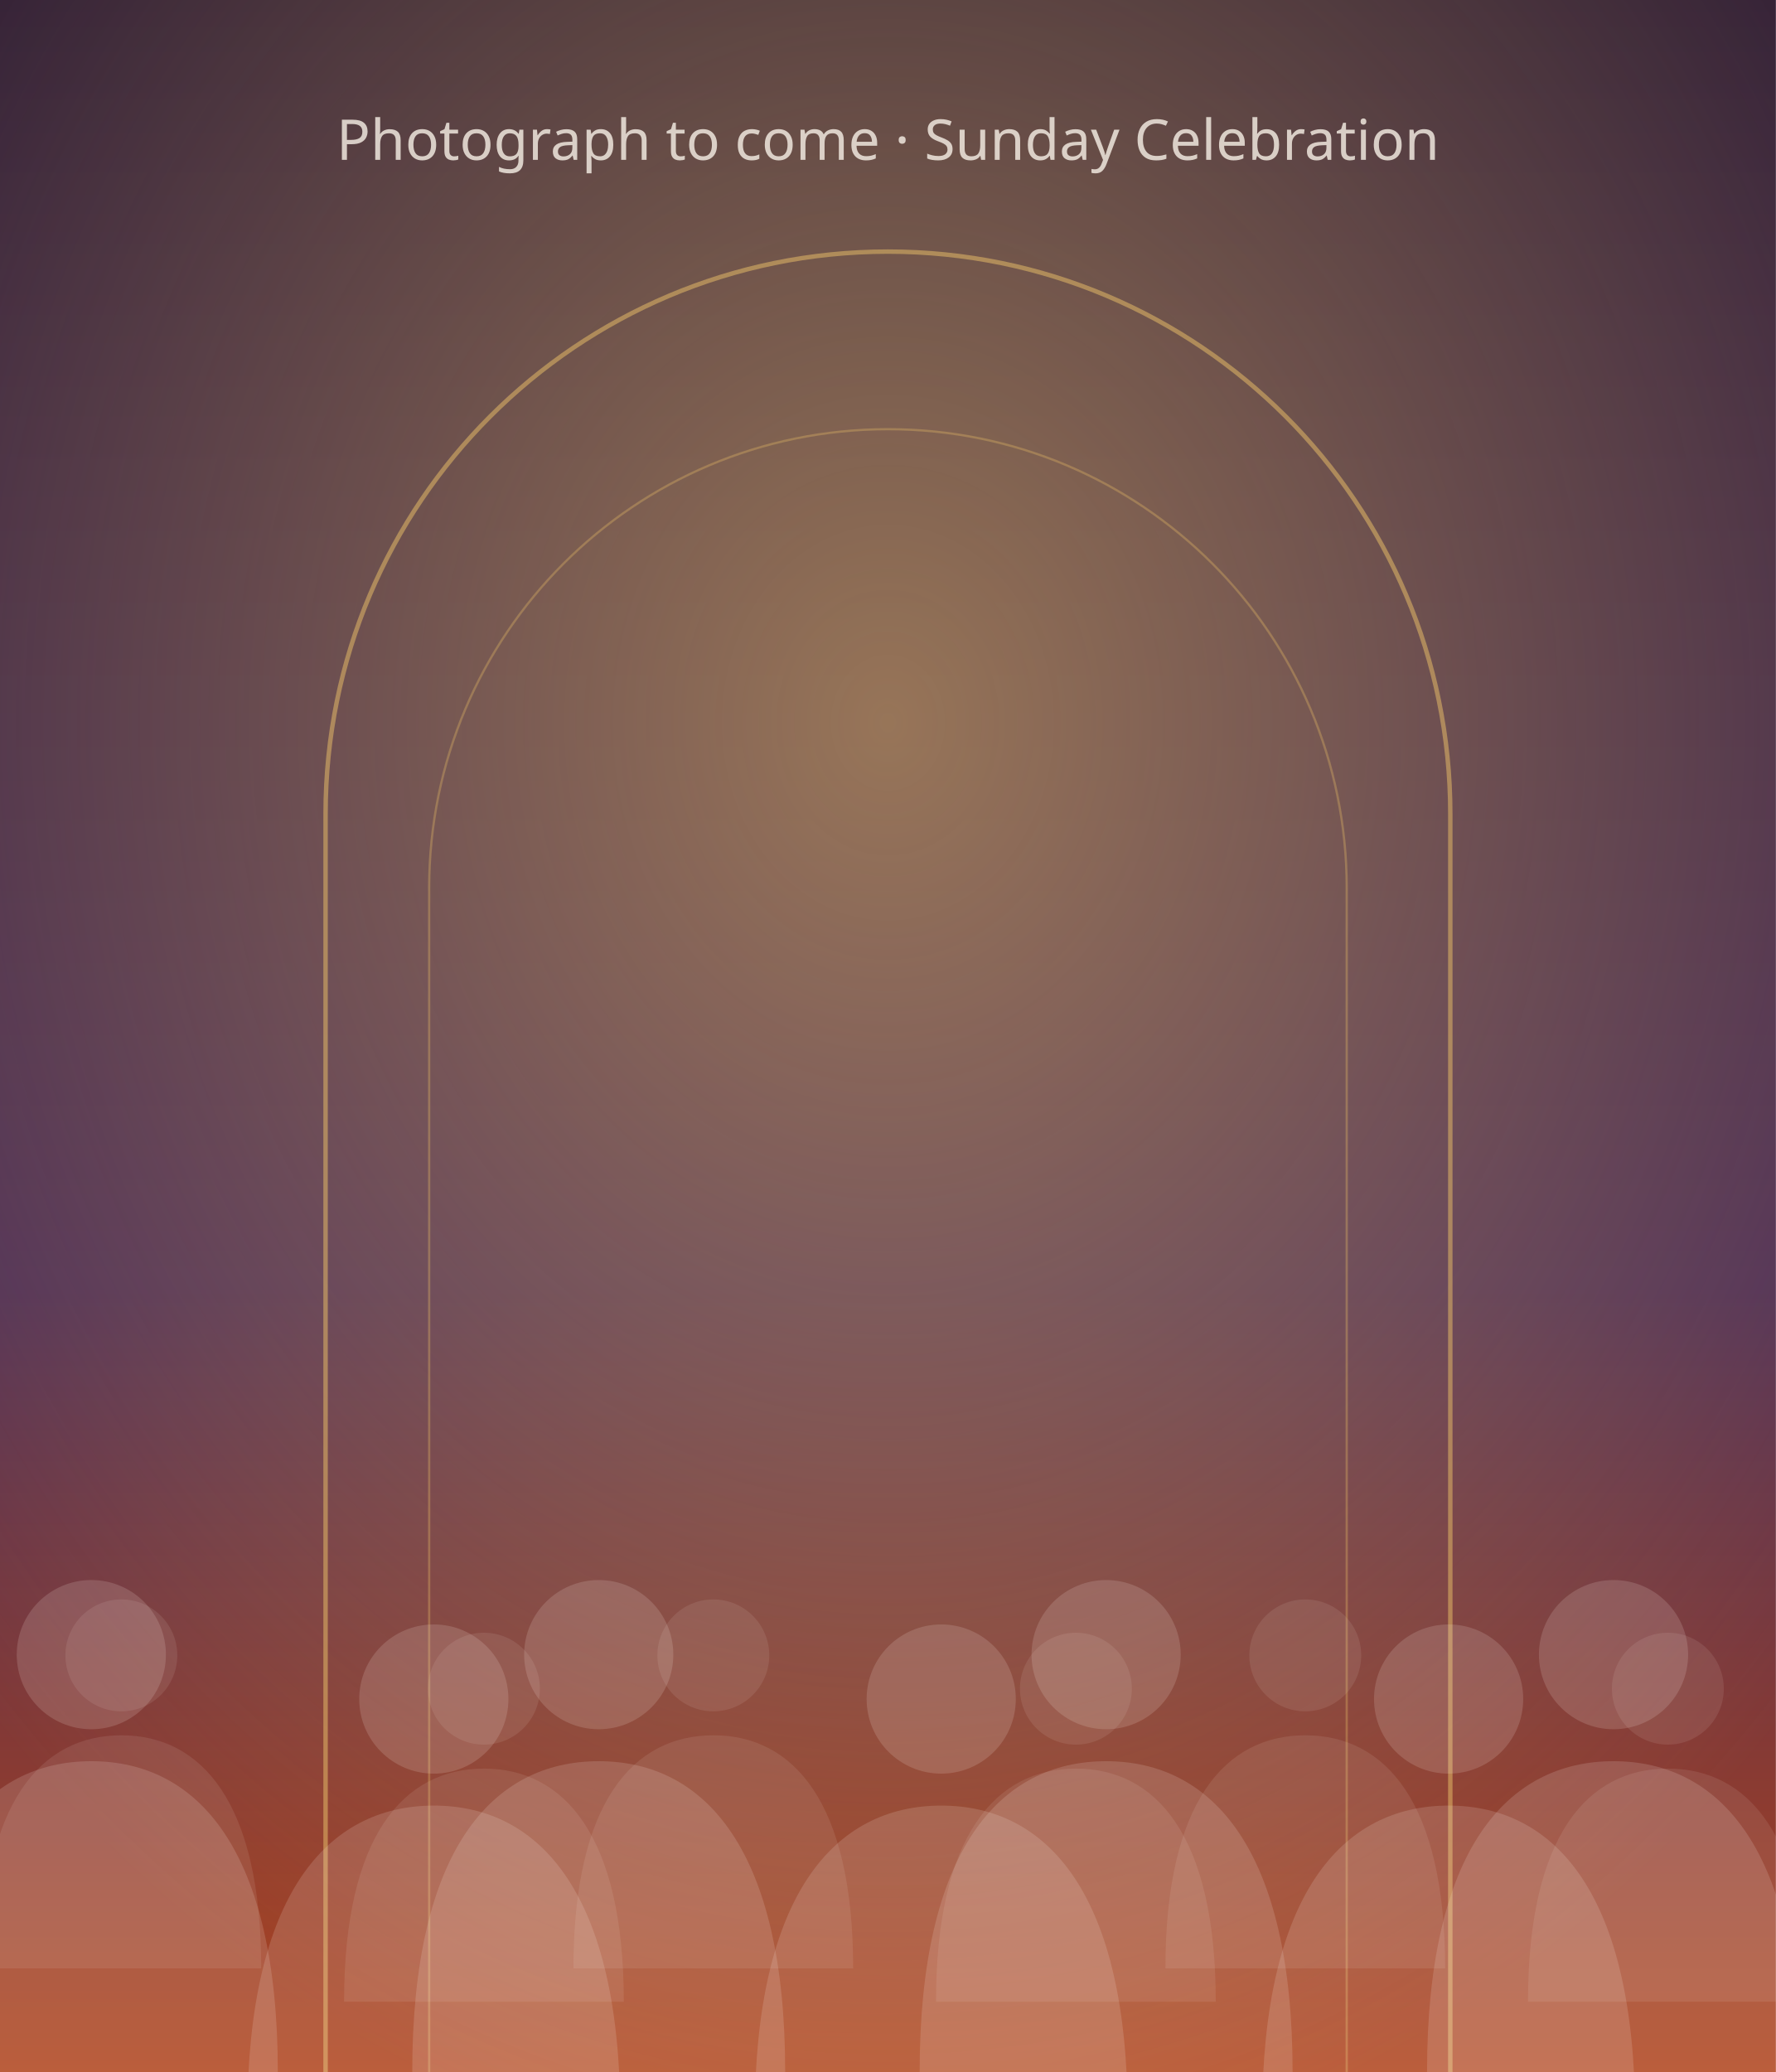
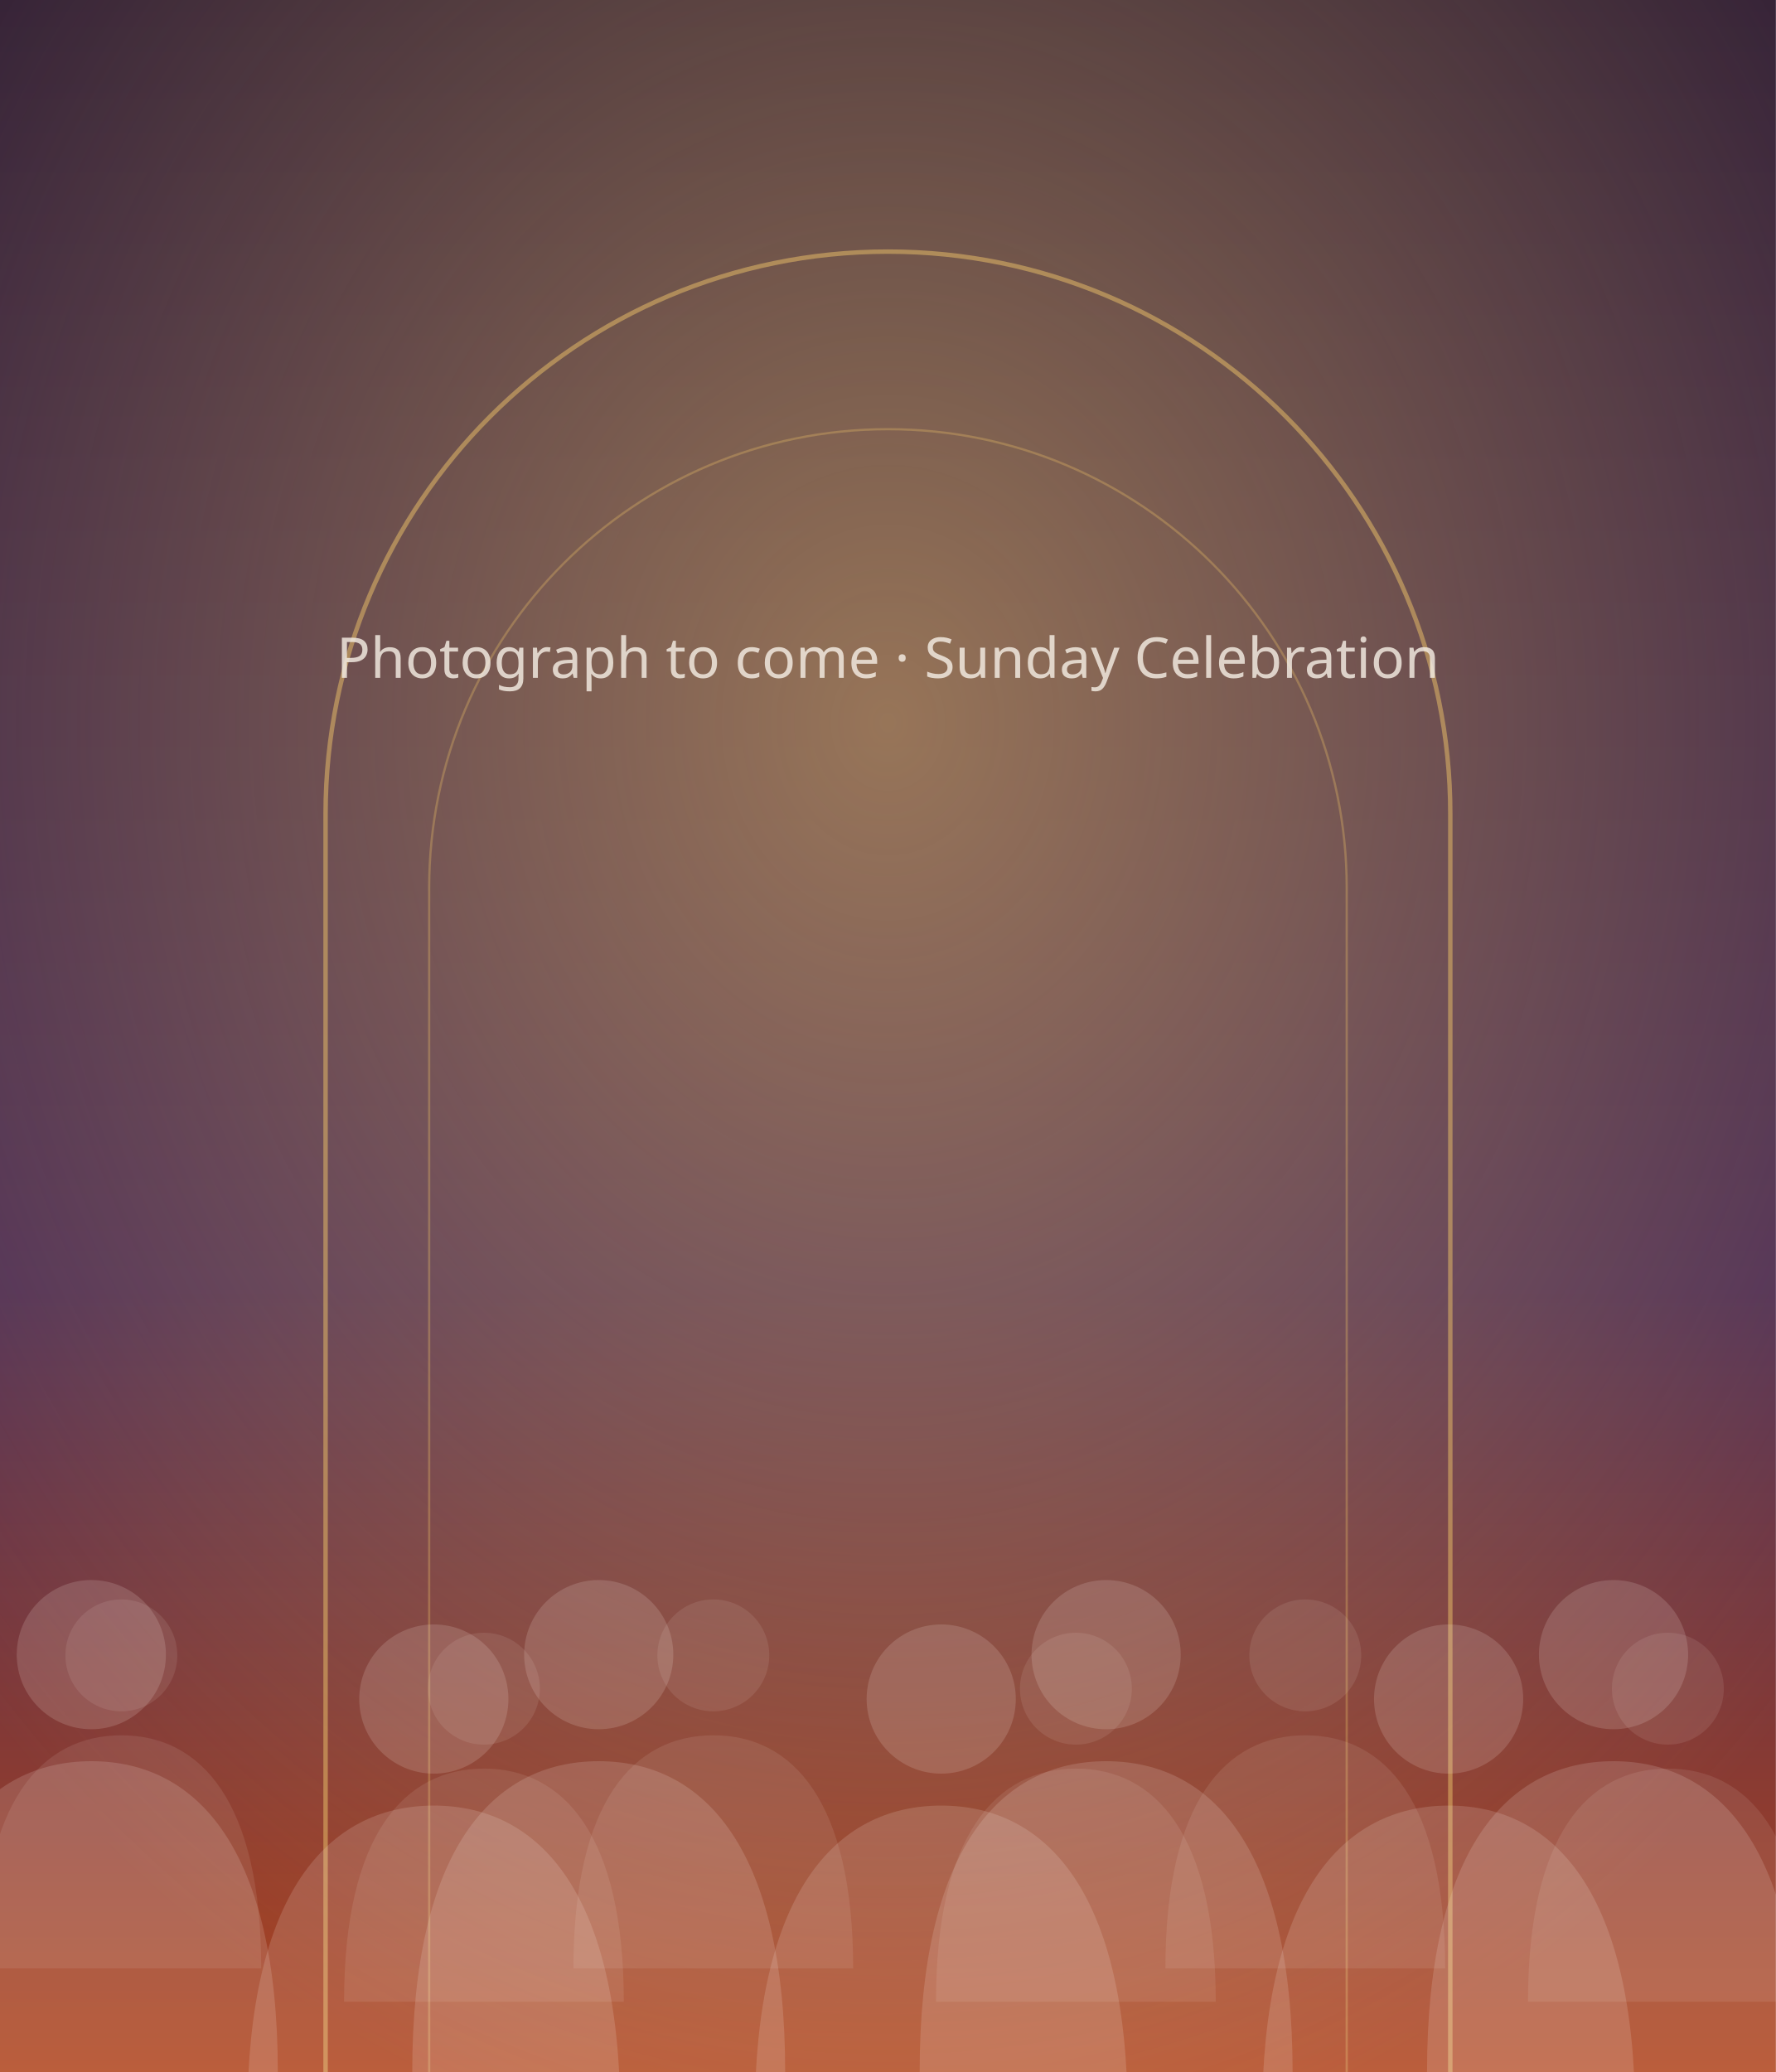
<svg xmlns="http://www.w3.org/2000/svg" viewBox="0 0 1200 1400" width="1200" height="1400">
  <defs>
    <linearGradient id="g" x1="0" y1="0" x2="0" y2="1">
      <stop offset="0" stop-color="#2a1934" />
      <stop offset=".62" stop-color="#4a2b57" />
      <stop offset="1" stop-color="#b0441c" />
    </linearGradient>
    <radialGradient id="l" cx="0.5" cy="0.35" r=".7">
      <stop offset="0" stop-color="#e2b866" stop-opacity=".55" />
      <stop offset="1" stop-color="#e2b866" stop-opacity="0" />
    </radialGradient>
  </defs>
  <rect width="1200" height="1400" fill="url(#g)" />
  <rect width="1200" height="1400" fill="url(#l)" />
  <path d="M220.0 1400 V550.0 A380.0 380.0 0 0 1 980.0 550.0 V1400" fill="none" stroke="#e2b866" stroke-width="3" stroke-opacity="0.55" />
  <path d="M290.0 1400 V600.0 A310.0 310.0 0 0 1 910.0 600.0 V1400" fill="none" stroke="#e2b866" stroke-width="1.5" stroke-opacity="0.35" />
  <g fill="#f4ece2" fill-opacity="0.16">
    <circle cx="61.714" cy="1118.0" r="50.4" />
    <path d="M-64.286 1400 C-64.286 1250.0 -10.286 1190.0 61.714 1190.0 C133.714 1190.0 187.714 1250.0 187.714 1400 Z" />
  </g>
  <g fill="#f4ece2" fill-opacity="0.16">
    <circle cx="293.143" cy="1148.0" r="50.4" />
    <path d="M167.143 1430.0 C167.143 1280.0 221.143 1220.0 293.143 1220.0 C365.143 1220.0 419.143 1280.0 419.143 1430.0 Z" />
  </g>
  <g fill="#f4ece2" fill-opacity="0.16">
    <circle cx="404.571" cy="1118.0" r="50.4" />
    <path d="M278.571 1400 C278.571 1250.0 332.571 1190.0 404.571 1190.0 C476.571 1190.0 530.571 1250.0 530.571 1400 Z" />
  </g>
  <g fill="#f4ece2" fill-opacity="0.16">
    <circle cx="636.0" cy="1148.0" r="50.4" />
    <path d="M510.0 1430.0 C510.0 1280.0 564.0 1220.0 636.0 1220.0 C708.0 1220.0 762.0 1280.0 762.0 1430.0 Z" />
  </g>
  <g fill="#f4ece2" fill-opacity="0.16">
    <circle cx="747.429" cy="1118.0" r="50.4" />
    <path d="M621.429 1400 C621.429 1250.0 675.429 1190.0 747.429 1190.0 C819.429 1190.0 873.429 1250.0 873.429 1400 Z" />
  </g>
  <g fill="#f4ece2" fill-opacity="0.16">
    <circle cx="978.857" cy="1148.0" r="50.4" />
    <path d="M852.857 1430.0 C852.857 1280.0 906.857 1220.0 978.857 1220.0 C1050.857 1220.0 1104.857 1280.0 1104.857 1430.0 Z" />
  </g>
  <g fill="#f4ece2" fill-opacity="0.16">
    <circle cx="1090.286" cy="1118.0" r="50.4" />
    <path d="M964.286 1400 C964.286 1250.0 1018.286 1190.0 1090.286 1190.0 C1162.286 1190.0 1216.286 1250.0 1216.286 1400 Z" />
  </g>
  <g fill="#f4ece2" fill-opacity="0.1">
    <circle cx="82.0" cy="1118.5" r="37.8" />
    <path d="M-12.5 1330 C-12.5 1217.5 28.0 1172.5 82.0 1172.5 C136.0 1172.5 176.5 1217.5 176.5 1330 Z" />
  </g>
  <g fill="#f4ece2" fill-opacity="0.1">
    <circle cx="327.0" cy="1141.0" r="37.8" />
    <path d="M232.5 1352.5 C232.5 1240.0 273.0 1195.0 327.0 1195.0 C381.0 1195.0 421.5 1240.0 421.5 1352.5 Z" />
  </g>
  <g fill="#f4ece2" fill-opacity="0.1">
    <circle cx="482.0" cy="1118.5" r="37.8" />
    <path d="M387.5 1330 C387.5 1217.5 428.0 1172.5 482.0 1172.5 C536.0 1172.5 576.5 1217.5 576.5 1330 Z" />
  </g>
  <g fill="#f4ece2" fill-opacity="0.1">
    <circle cx="727.0" cy="1141.0" r="37.8" />
    <path d="M632.5 1352.5 C632.5 1240.0 673.0 1195.0 727.0 1195.0 C781.0 1195.0 821.5 1240.0 821.5 1352.5 Z" />
  </g>
  <g fill="#f4ece2" fill-opacity="0.1">
    <circle cx="882.0" cy="1118.5" r="37.8" />
    <path d="M787.5 1330 C787.5 1217.5 828.0 1172.5 882.0 1172.5 C936.0 1172.5 976.5 1217.5 976.5 1330 Z" />
  </g>
  <g fill="#f4ece2" fill-opacity="0.1">
    <circle cx="1127.0" cy="1141.0" r="37.8" />
    <path d="M1032.5 1352.5 C1032.5 1240.0 1073.0 1195.0 1127.0 1195.0 C1181.0 1195.0 1221.5 1240.0 1221.5 1352.5 Z" />
  </g>
-   <text x="600" text-anchor="middle" y="108" font-family="system-ui, sans-serif" font-size="38" fill="#f4ece2" fill-opacity=".82">Photograph to come · Sunday Celebration</text>
+   <text x="600" text-anchor="middle" y="458" font-family="system-ui, sans-serif" font-size="38" fill="#f4ece2" fill-opacity=".82">Photograph to come · Sunday Celebration</text>
</svg>
